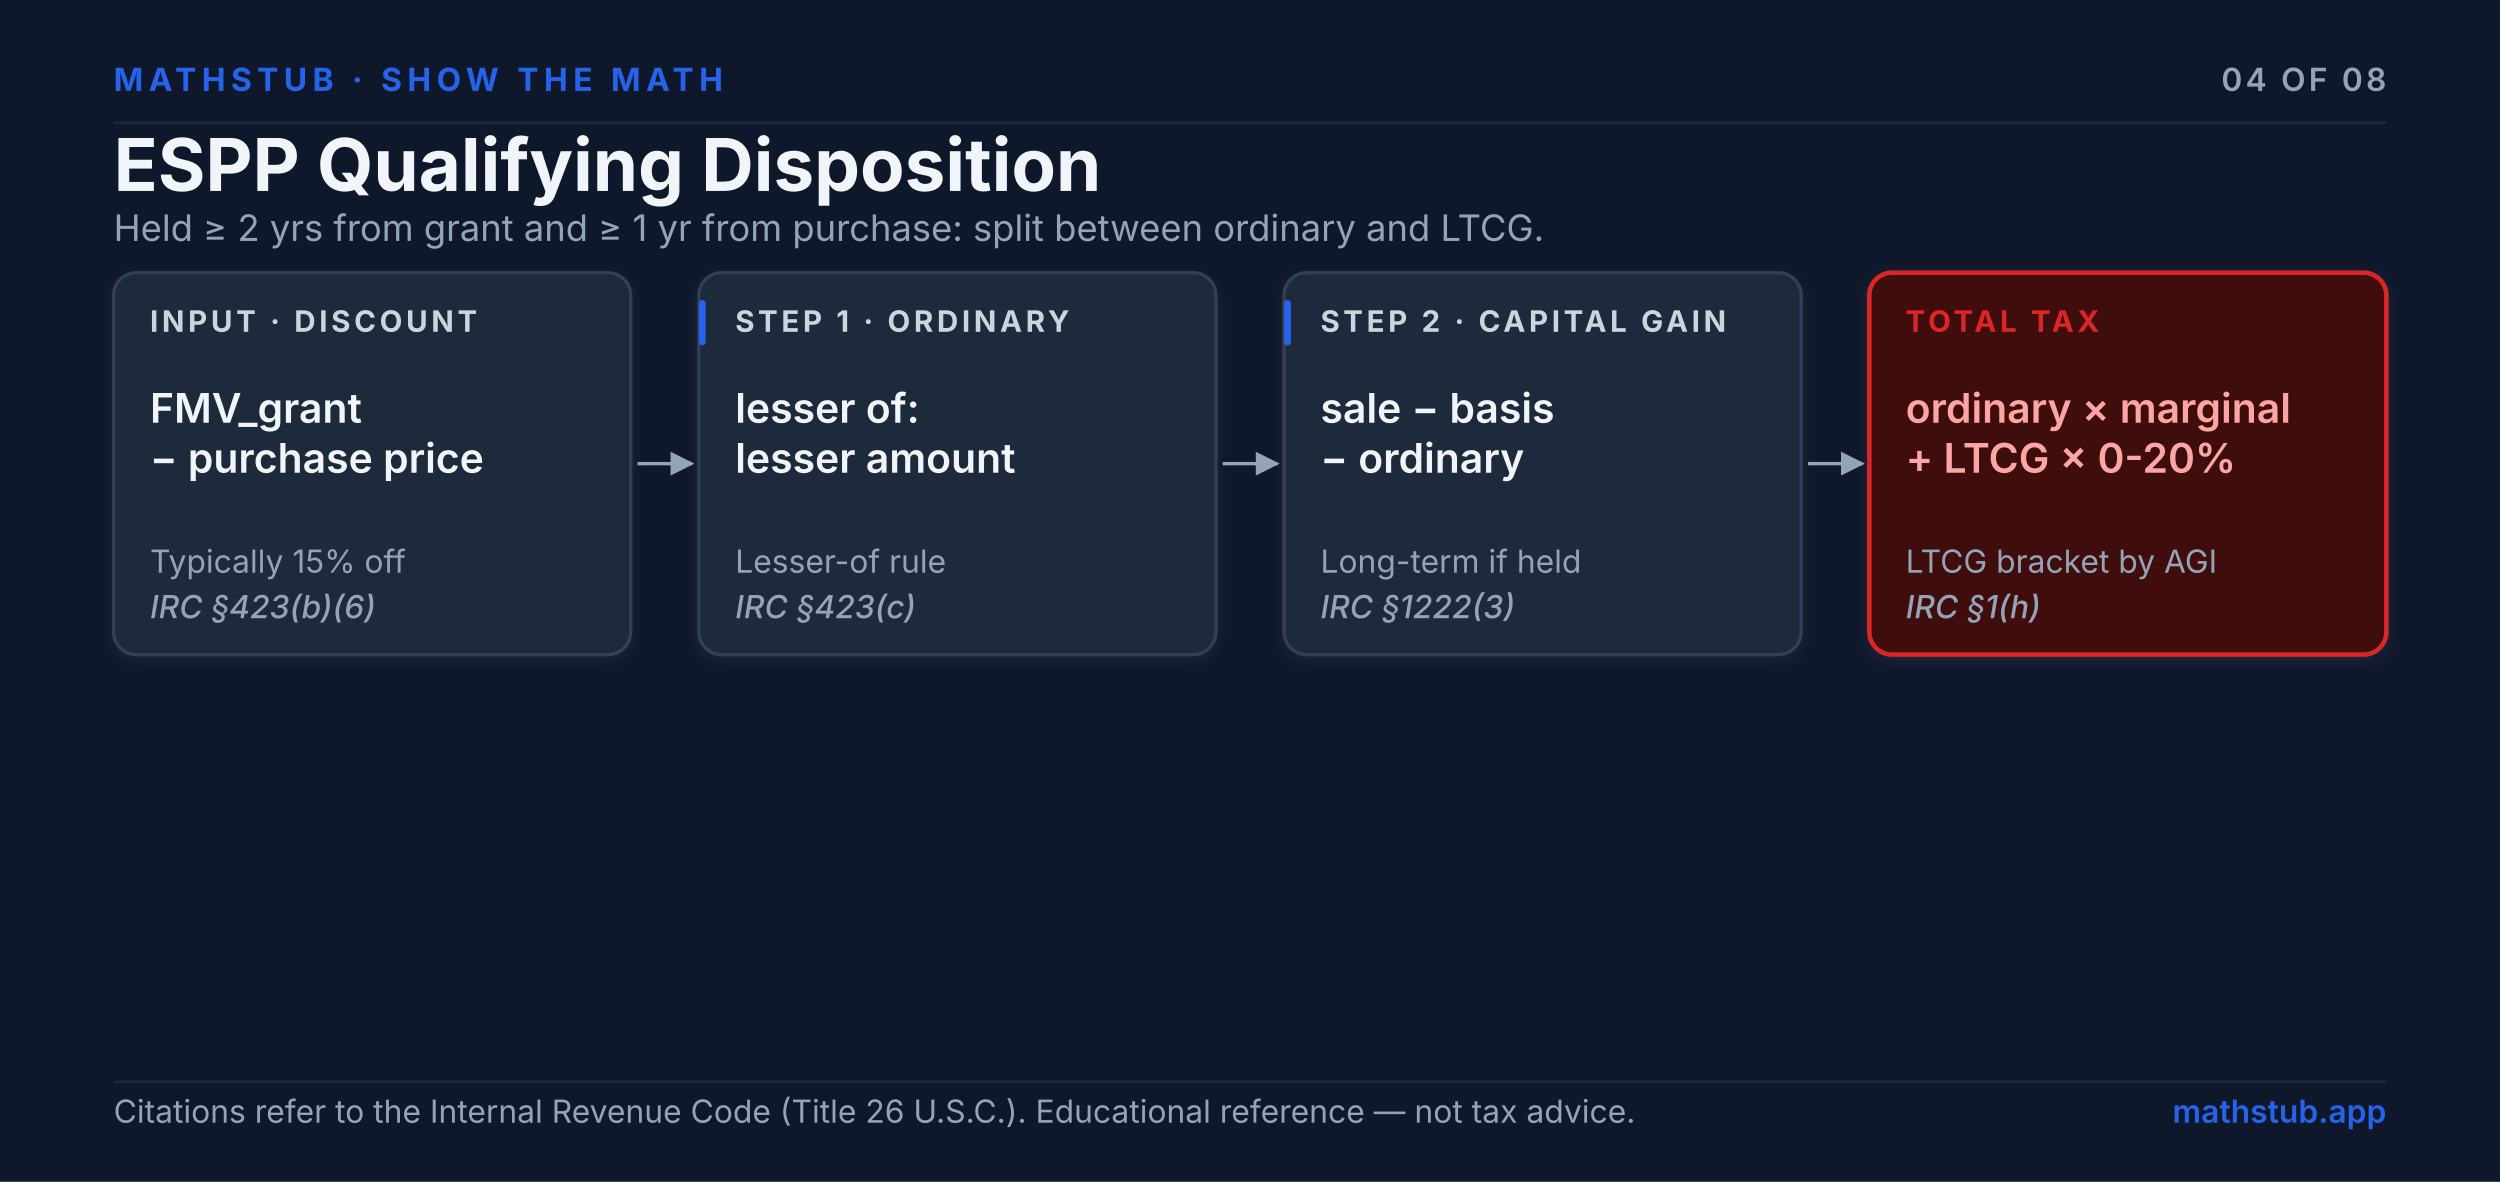
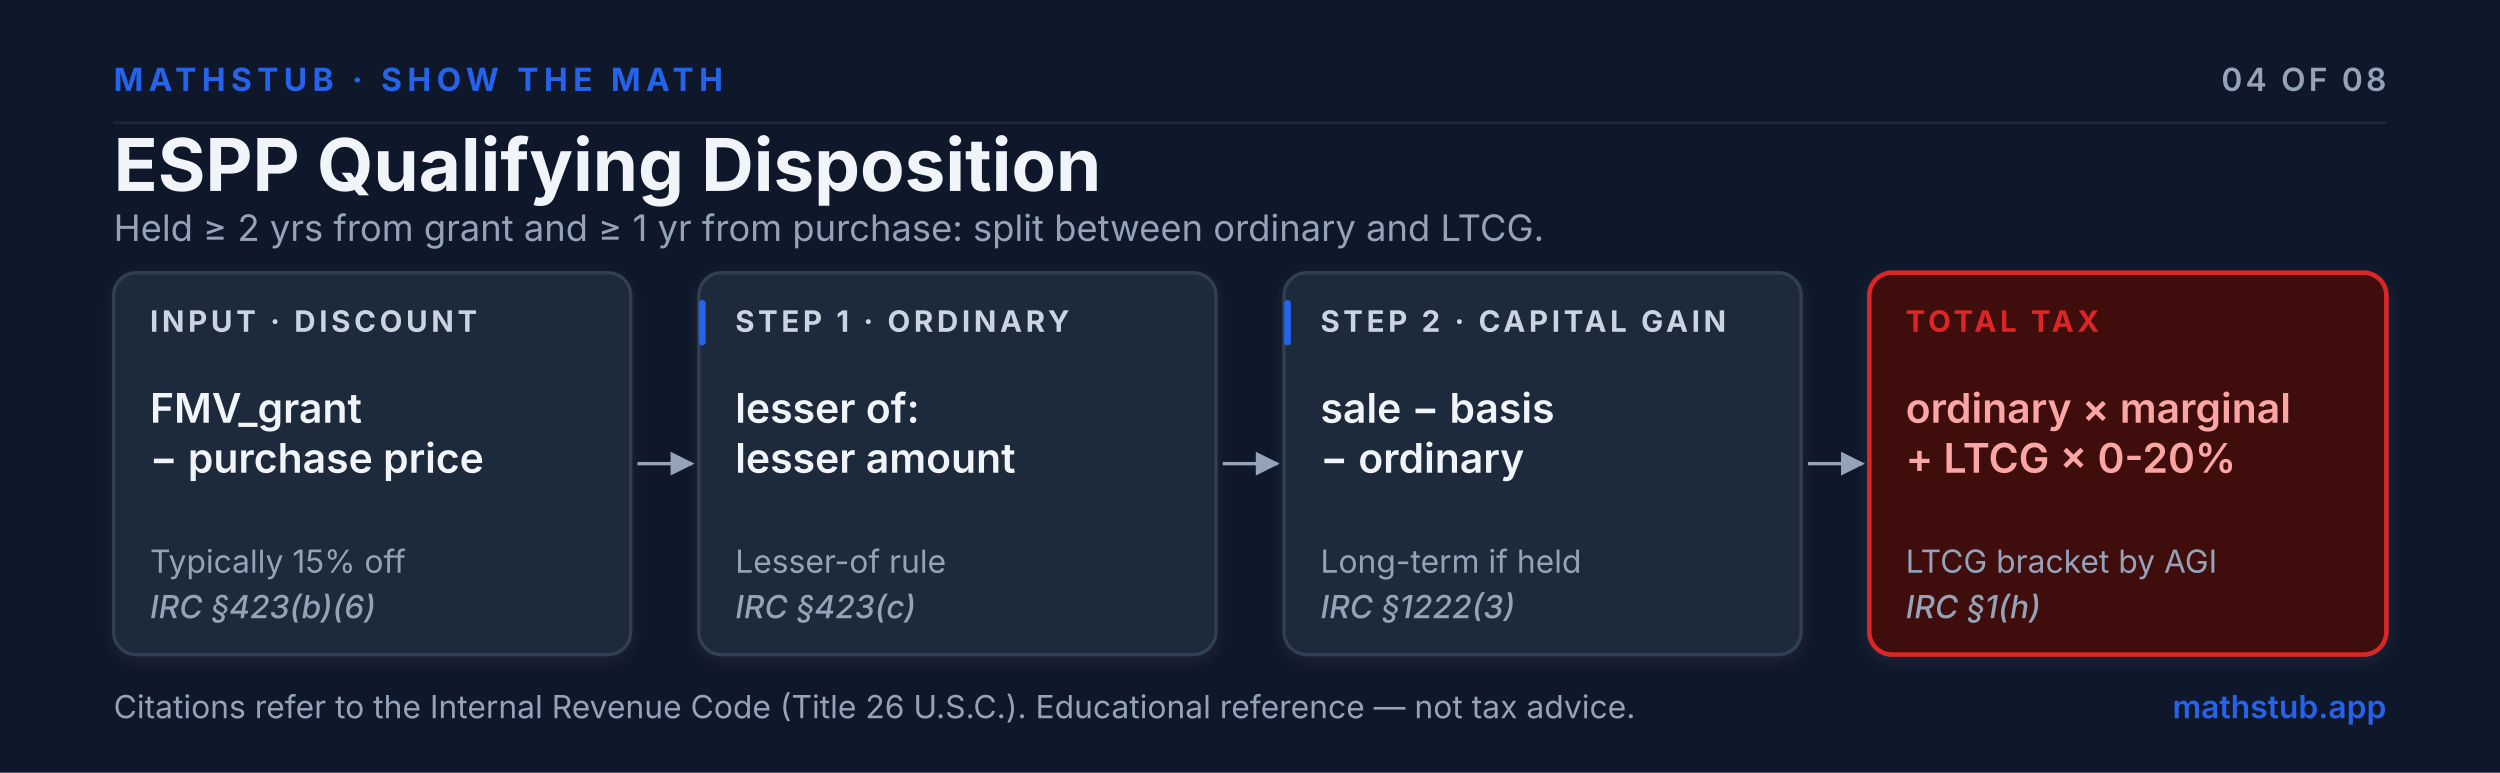
- <svg xmlns="http://www.w3.org/2000/svg" viewBox="0 0 1100 520" width="1100" height="520" font-family="Inter, system-ui, -apple-system, 'Segoe UI', sans-serif">
+ <svg xmlns="http://www.w3.org/2000/svg" viewBox="0 0 1100 340" width="1100" height="340" font-family="Inter, system-ui, -apple-system, 'Segoe UI', sans-serif">
  <defs>
    <marker id="arrow" viewBox="0 0 10 10" refX="9" refY="5" markerWidth="7" markerHeight="7" orient="auto-start-reverse">
      <path d="M0,0 L10,5 L0,10 z" fill="#94a3b8" />
    </marker>
    <filter id="boxShadow" x="-5%" y="-5%" width="110%" height="115%">
      <feDropShadow dx="0" dy="2" stdDeviation="3" flood-color="#f1f5f9" flood-opacity="0.06" />
    </filter>
  </defs>
-   <rect width="1100" height="520" fill="#0f172a" />
+   <rect width="1100" height="340" fill="#0f172a" />
  <text x="50" y="40" font-size="14" font-weight="700" fill="#2563eb" letter-spacing="2.4">MATHSTUB · SHOW THE MATH</text>
  <text x="1050" y="40" font-size="14" font-weight="600" fill="#94a3b8" text-anchor="end" letter-spacing="1.4">04 OF 08</text>
  <line x1="50" y1="54" x2="1050" y2="54" stroke="#1f2937" stroke-width="1" />
  <text x="50" y="84" font-size="32" font-weight="700" fill="#f1f5f9">ESPP Qualifying Disposition</text>
  <text x="50" y="106" font-size="16" font-weight="400" fill="#94a3b8">Held ≥ 2 yrs from grant and ≥ 1 yr from purchase: split between ordinary and LTCG.</text>
  <rect x="50" y="120" width="227.5" height="168" rx="10" fill="#1e293b" stroke="#334155" stroke-width="1.4" filter="url(#boxShadow)" />
  <text x="66" y="146" font-size="13" font-weight="700" fill="#cbd5e1" letter-spacing="1.6">INPUT · DISCOUNT</text>
  <text x="66" y="186" font-size="18" font-weight="600" fill="#f1f5f9">FMV_grant</text>
  <text x="66" y="208" font-size="18" font-weight="600" fill="#f1f5f9">− purchase price</text>
  <text x="66" y="252" font-size="14" font-weight="400" fill="#94a3b8">Typically 15% off</text>
  <text x="66" y="272" font-size="14" font-style="italic" font-weight="500" fill="#94a3b8">IRC §423(b)(6)</text>
  <line x1="280.5" y1="204" x2="304.5" y2="204" stroke="#94a3b8" stroke-width="1.5" marker-end="url(#arrow)" />
  <rect x="307.5" y="120" width="227.5" height="168" rx="10" fill="#1e293b" stroke="#334155" stroke-width="1.4" filter="url(#boxShadow)" />
  <rect x="307.5" y="132" width="3" height="20" rx="1.5" fill="#2563eb" />
  <text x="323.5" y="146" font-size="13" font-weight="700" fill="#cbd5e1" letter-spacing="1.6">STEP 1 · ORDINARY</text>
  <text x="323.5" y="186" font-size="18" font-weight="600" fill="#f1f5f9">lesser of:</text>
  <text x="323.5" y="208" font-size="18" font-weight="600" fill="#f1f5f9">lesser amount</text>
  <text x="323.5" y="252" font-size="14" font-weight="400" fill="#94a3b8">Lesser-of rule</text>
  <text x="323.5" y="272" font-size="14" font-style="italic" font-weight="500" fill="#94a3b8">IRC §423(c)</text>
  <line x1="538" y1="204" x2="562" y2="204" stroke="#94a3b8" stroke-width="1.5" marker-end="url(#arrow)" />
  <rect x="565" y="120" width="227.5" height="168" rx="10" fill="#1e293b" stroke="#334155" stroke-width="1.4" filter="url(#boxShadow)" />
  <rect x="565" y="132" width="3" height="20" rx="1.5" fill="#2563eb" />
  <text x="581" y="146" font-size="13" font-weight="700" fill="#cbd5e1" letter-spacing="1.6">STEP 2 · CAPITAL GAIN</text>
  <text x="581" y="186" font-size="18" font-weight="600" fill="#f1f5f9">sale − basis</text>
  <text x="581" y="208" font-size="18" font-weight="600" fill="#f1f5f9">− ordinary</text>
  <text x="581" y="252" font-size="14" font-weight="400" fill="#94a3b8">Long-term if held</text>
  <text x="581" y="272" font-size="14" font-style="italic" font-weight="500" fill="#94a3b8">IRC §1222(3)</text>
  <line x1="795.5" y1="204" x2="819.5" y2="204" stroke="#94a3b8" stroke-width="1.5" marker-end="url(#arrow)" />
  <rect x="822.5" y="120" width="227.5" height="168" rx="10" fill="#3f0a0a" stroke="#dc2626" stroke-width="2" filter="url(#boxShadow)" />
  <text x="838.5" y="146" font-size="13" font-weight="700" fill="#dc2626" letter-spacing="1.6">TOTAL TAX</text>
  <text x="838.5" y="186" font-size="18" font-weight="600" fill="#fca5a5">ordinary × marginal</text>
  <text x="838.5" y="208" font-size="18" font-weight="600" fill="#fca5a5">+ LTCG × 0-20%</text>
  <text x="838.5" y="252" font-size="14" font-weight="400" fill="#94a3b8">LTCG bracket by AGI</text>
  <text x="838.5" y="272" font-size="14" font-style="italic" font-weight="500" fill="#94a3b8">IRC §1(h)</text>
  <line x1="50" y1="476" x2="1050" y2="476" stroke="#1f2937" stroke-width="1" />
-   <text x="50" y="494" font-size="14" fill="#94a3b8">Citations refer to the Internal Revenue Code (Title 26 U.S.C.). Educational reference — not tax advice.</text>
-   <text x="1050" y="494" font-size="14" font-weight="600" fill="#2563eb" text-anchor="end">mathstub.app</text>
+   <text x="50" y="316" font-size="14" fill="#94a3b8">Citations refer to the Internal Revenue Code (Title 26 U.S.C.). Educational reference — not tax advice.</text>
+   <text x="1050" y="316" font-size="14" font-weight="600" fill="#2563eb" text-anchor="end">mathstub.app</text>
</svg>
